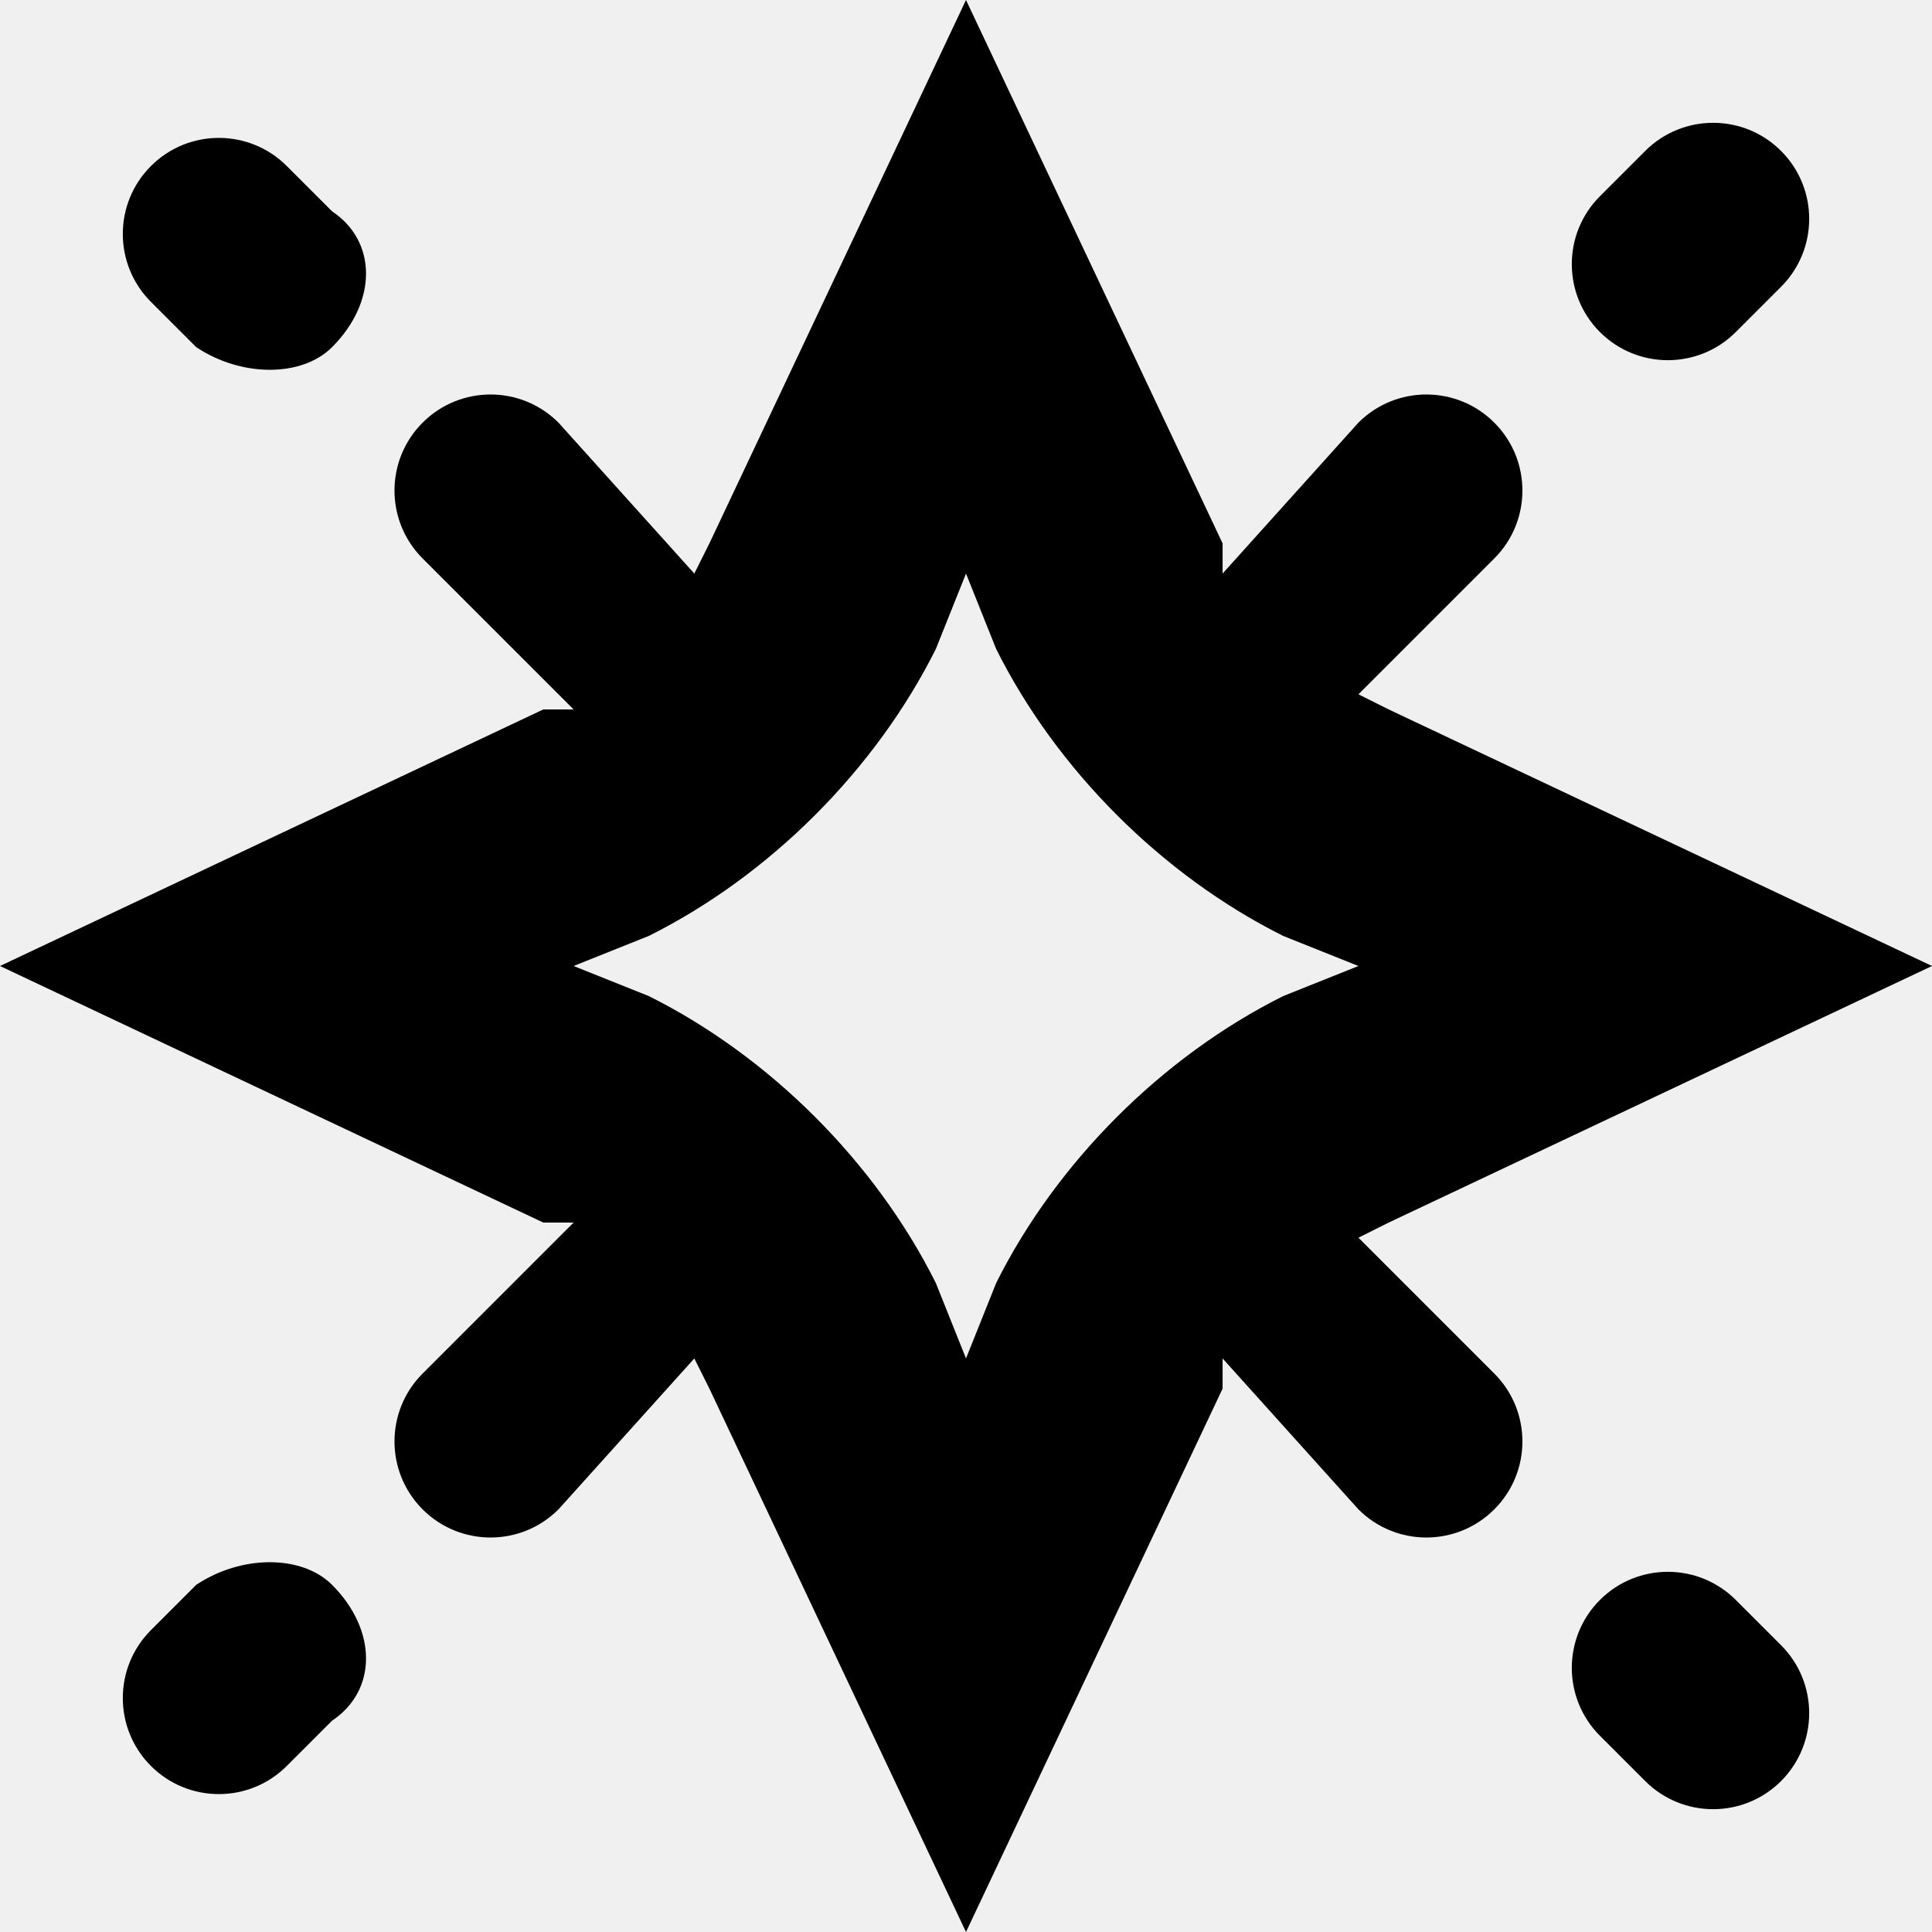
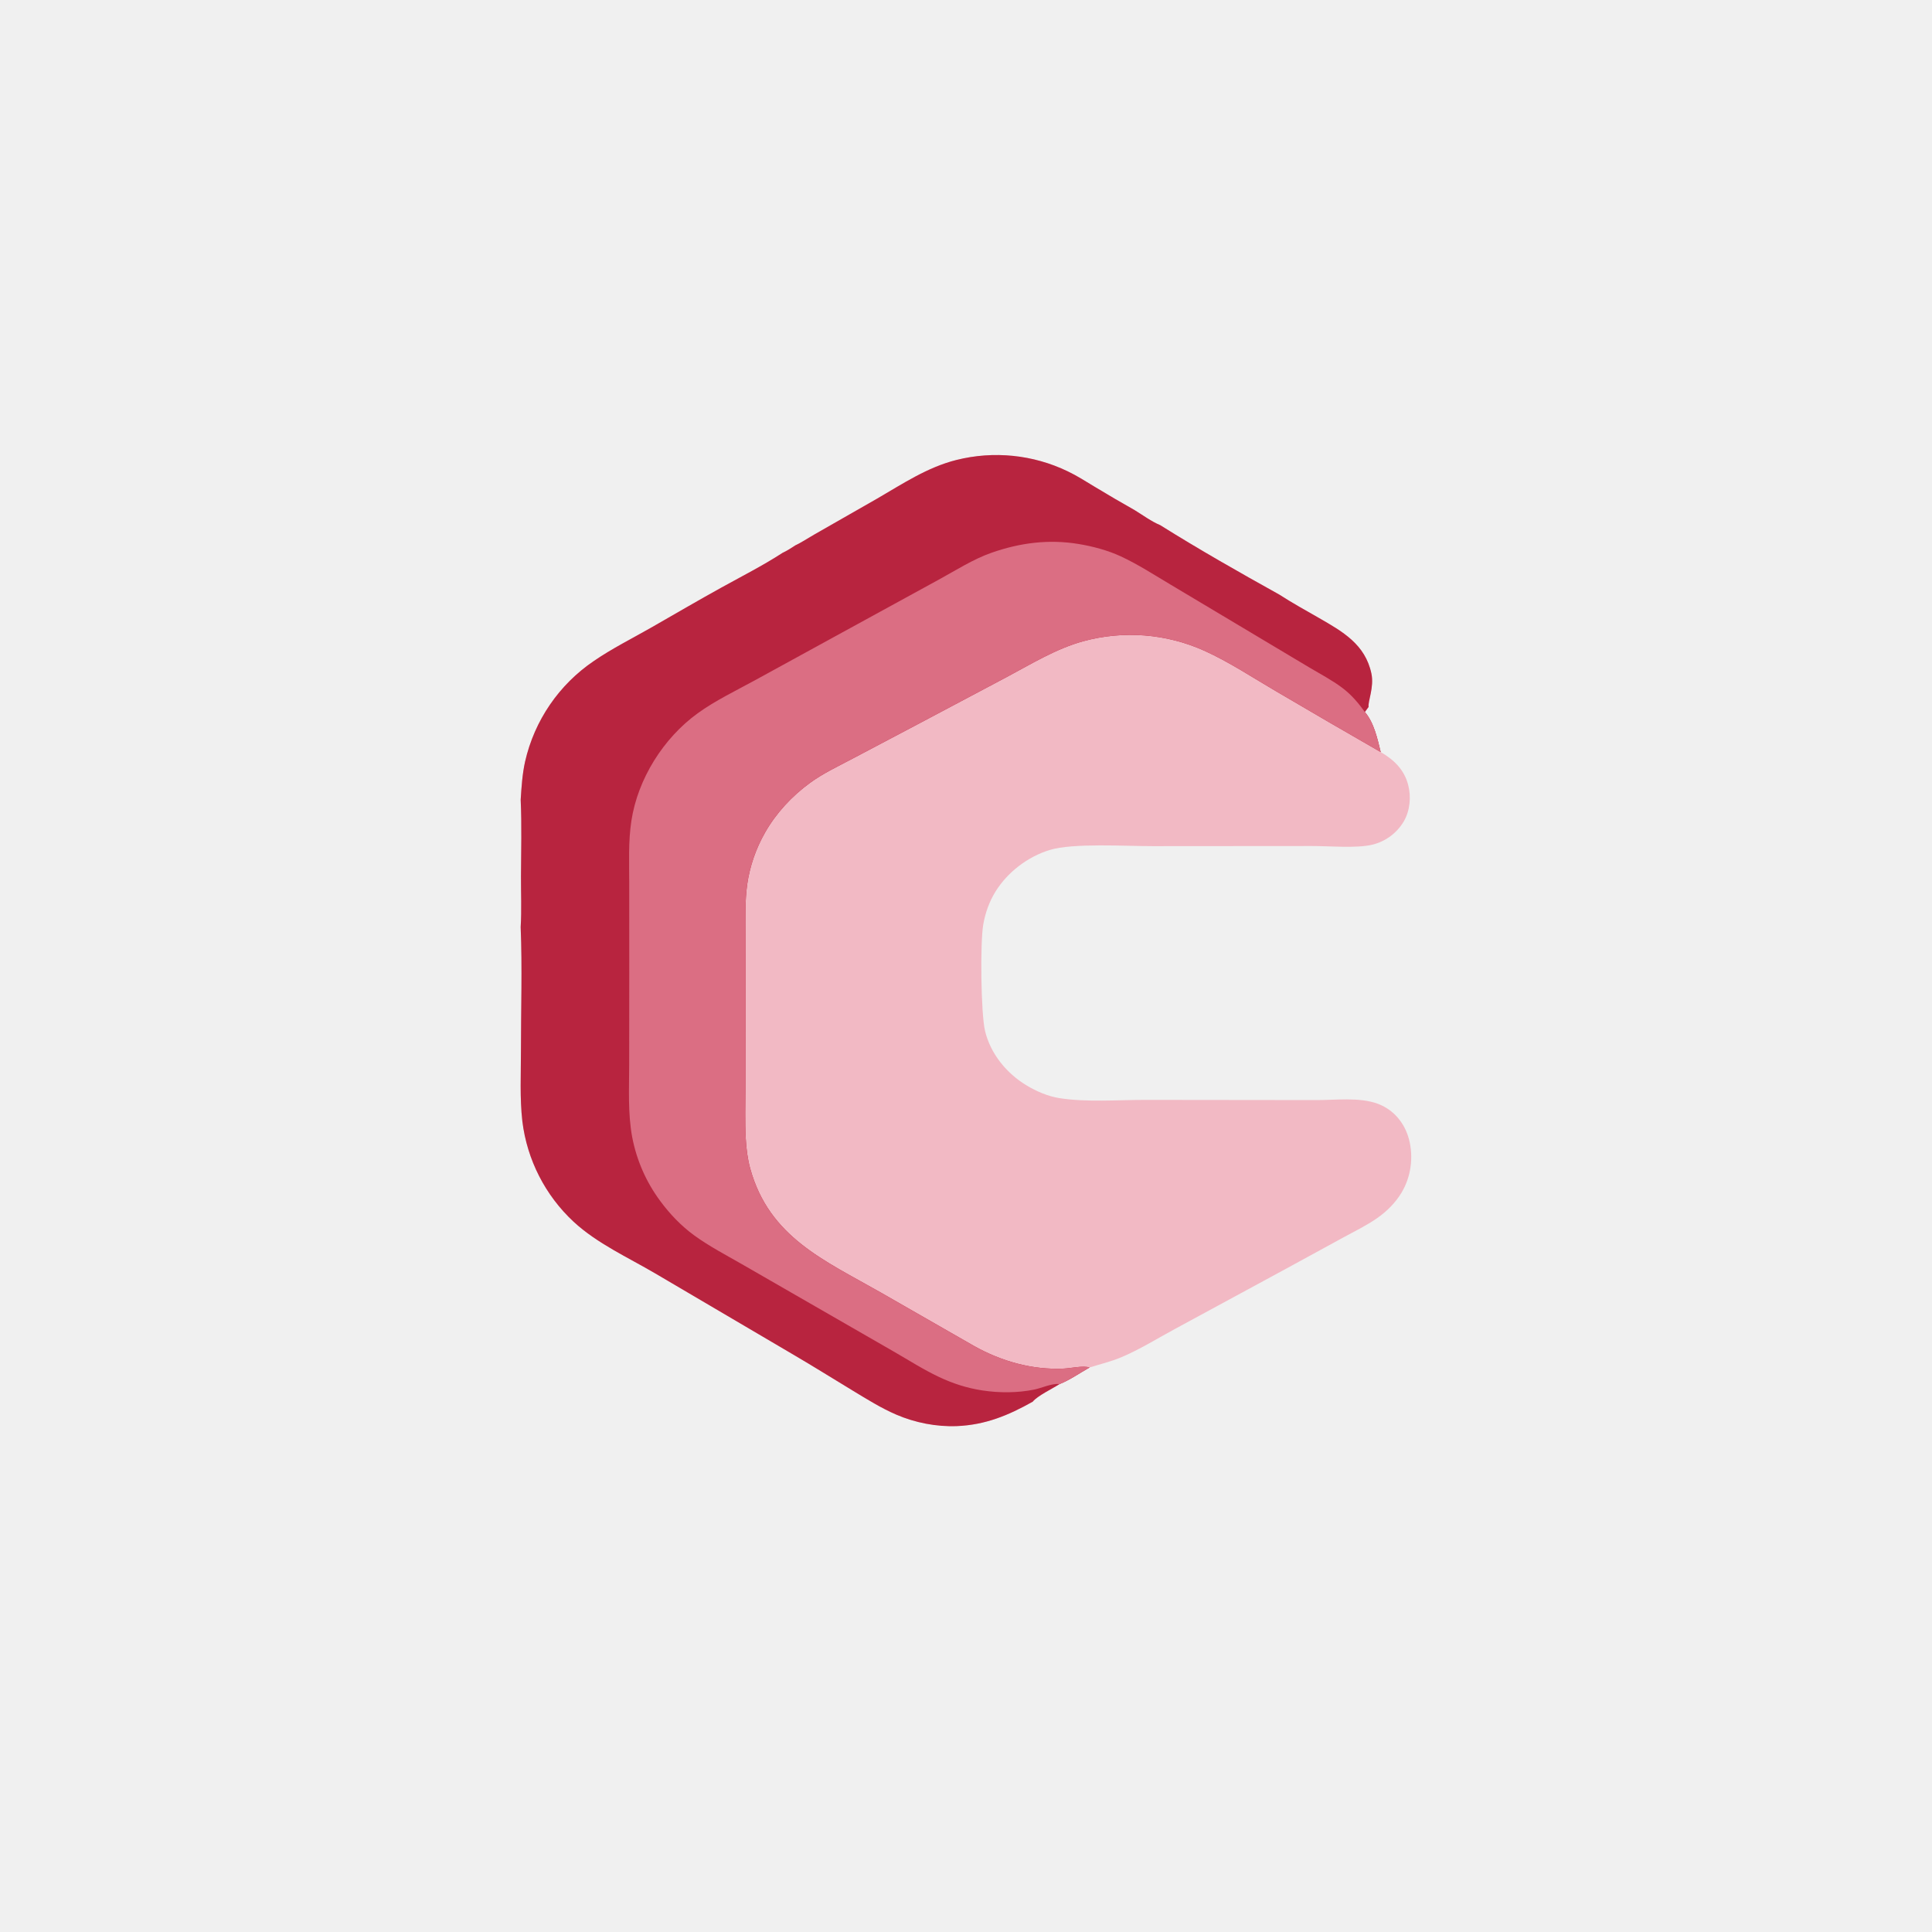
- <svg xmlns="http://www.w3.org/2000/svg" viewBox="0 0 128 128">
-   <path fill-rule="evenodd" d="M81 36 64 0 47 36l-1 2-9-10a6 6 0 0 0-9 9l10 10h-2L0 64l36 17h2L28 91a6 6 0 1 0 9 9l9-10 1 2 17 36 17-36v-2l9 10a6 6 0 1 0 9-9l-9-9 2-1 36-17-36-17-2-1 9-9a6 6 0 1 0-9-9l-9 10v-2Zm-17 2-2 5c-4 8-11 15-19 19l-5 2 5 2c8 4 15 11 19 19l2 5 2-5c4-8 11-15 19-19l5-2-5-2c-8-4-15-11-19-19l-2-5Z" clip-rule="evenodd" />
-   <path d="M118 19a6 6 0 0 0-9-9l-3 3a6 6 0 1 0 9 9l3-3Zm-96 4c-2 2-6 2-9 0l-3-3a6 6 0 1 1 9-9l3 3c3 2 3 6 0 9Zm0 82c-2-2-6-2-9 0l-3 3a6 6 0 1 0 9 9l3-3c3-2 3-6 0-9Zm96 4a6 6 0 0 1-9 9l-3-3a6 6 0 1 1 9-9l3 3Z" />
-   <style>path{fill:#000}@media (prefers-color-scheme:dark){path{fill:#fff}}</style>
+ <svg xmlns="http://www.w3.org/2000/svg" width="132" height="132" viewBox="0 0 132 132">
+   <path transform="translate(35.5729 31.0893)" d="M20.054 5.436l4.305-2.46c1.741-1.01 3.436-2.144 5.411-2.638 2.548-.64 5.24-.366 7.607 .775 .63 .299 1.23 .687 1.827 1.046 .907 .55 1.822 1.084 2.745 1.605 .561 .342 1.139 .775 1.744 1.025 2.647 1.658 5.4 3.223 8.131 4.741 .879 .568 1.795 1.073 2.703 1.594 1.633 .937 3.177 1.809 3.599 3.807 .197 .934-.253 1.91-.192 2.278l-.255 .349c.626 .731 .857 1.821 1.082 2.736 .901 .528 1.592 1.182 1.871 2.221 .22 .823 .136 1.779-.297 2.52-.469 .79-1.235 1.36-2.126 1.582-1.097 .268-2.951 .094-4.119 .097l-10.891 .008c-1.84 .005-5.452-.229-7.054 .262-1.497 .46-2.87 1.505-3.695 2.83-.431 .691-.702 1.457-.843 2.257-.217 1.23-.165 6.079 .121 7.275 .372 1.559 1.471 2.899 2.831 3.719 .664 .402 1.462 .746 2.23 .87 1.837 .296 4.032 .122 5.916 .123l11.583 .013c1.34 .013 3.008-.218 4.271 .251 1.091 .405 1.847 1.324 2.137 2.44 .317 1.217 .132 2.575-.522 3.651-.41 .676-.99 1.257-1.636 1.71-.733 .515-1.567 .917-2.353 1.347l-3.826 2.089-7.608 4.124c-1.232 .661-2.444 1.428-3.735 1.968-.697 .292-1.427 .463-2.146 .69-.654 .366-1.36 .862-2.051 1.134-.454 .294-1.531 .815-1.832 1.202-1.67 .941-3.247 1.59-5.184 1.669-1.398 .056-2.856-.231-4.14-.784-1.046-.451-1.992-1.048-2.964-1.635-1.35-.815-2.686-1.656-4.047-2.451l-9.452-5.559c-1.876-1.103-3.971-2.044-5.581-3.532-1.939-1.803-3.18-4.234-3.503-6.863-.182-1.59-.095-3.243-.096-4.844-.001-2.8 .095-5.632-.019-8.428 .071-1.144 .016-2.319 .021-3.467 .008-1.736 .059-3.495-.02-5.229 .055-.873 .111-1.754 .301-2.61 .638-2.806 2.32-5.264 4.704-6.876 1.24-.852 2.62-1.539 3.926-2.286 1.599-.915 3.192-1.848 4.805-2.739 1.343-.743 2.822-1.496 4.104-2.327l.038-.025c.319-.152 .606-.332 .9-.527 .158-.067 .307-.159 .457-.243l.817-.485z" fill="#f2b9c4" />
+   <path transform="translate(35.5729 31.0893)" d="M20.054 5.436l4.305-2.46c1.741-1.01 3.436-2.144 5.411-2.638 2.548-.64 5.24-.366 7.607 .775 .63 .299 1.23 .687 1.827 1.046 .907 .55 1.822 1.084 2.745 1.605 .561 .342 1.139 .775 1.744 1.025 2.647 1.658 5.4 3.223 8.131 4.741 .879 .568 1.795 1.073 2.703 1.594 1.633 .937 3.177 1.809 3.599 3.807 .197 .934-.253 1.91-.192 2.278l-.255 .349c.626 .731 .857 1.821 1.082 2.736-2.381-1.366-4.754-2.745-7.12-4.138-1.615-.941-3.242-2.026-4.943-2.791-2.589-1.162-5.501-1.391-8.24-.649-1.874 .51-3.568 1.56-5.274 2.466l-5.938 3.149-4.572 2.413c-.975 .517-2.012 1.004-2.905 1.655-1.234 .901-2.316 2.063-3.072 3.395-.622 1.088-1.035 2.284-1.217 3.524-.162 1.165-.122 2.351-.122 3.525l.003 4.564-.004 5.837c-.001 1.147-.04 2.31 .023 3.456 .039 .689 .121 1.389 .306 2.056 1.303 4.697 5.068 6.266 8.937 8.475l6.348 3.638c1.873 1.052 3.986 1.651 6.144 1.547 .49-.023 1.311-.216 1.755-.075-.654 .366-1.36 .862-2.051 1.134-.454 .294-1.531 .815-1.832 1.202-1.67 .941-3.247 1.59-5.184 1.669-1.398 .056-2.856-.231-4.14-.784-1.046-.451-1.992-1.048-2.964-1.635-1.35-.815-2.686-1.656-4.047-2.451l-9.452-5.559c-1.876-1.103-3.971-2.044-5.581-3.532-1.939-1.803-3.18-4.234-3.503-6.863-.182-1.59-.095-3.243-.096-4.844-.001-2.8 .095-5.632-.019-8.428 .071-1.144 .016-2.319 .021-3.467 .008-1.736 .059-3.495-.02-5.229 .055-.873 .111-1.754 .301-2.61 .638-2.806 2.32-5.264 4.704-6.876 1.24-.852 2.62-1.539 3.926-2.286 1.599-.915 3.192-1.848 4.805-2.739 1.343-.743 2.822-1.496 4.104-2.327l.038-.025c.319-.152 .606-.332 .9-.527 .158-.067 .307-.159 .457-.243l.817-.485z" fill="#b8243f" />
+   <path transform="translate(42.9724 37.0191)" d="M29.419 57.545c-.011-.001-.022-.001-.033-.002-.502-.051-1.182 .271-1.682 .375-1.146 .237-2.395 .237-3.549 .063-1.043-.157-2.005-.467-2.959-.916-1.056-.495-2.066-1.143-3.078-1.726l-5.394-3.104-5.014-2.886c-1.095-.629-2.231-1.22-3.254-1.964-.885-.645-1.668-1.464-2.316-2.344-.961-1.292-1.617-2.786-1.919-4.368-.303-1.633-.207-3.323-.206-4.976l.006-6.549-.003-5.845c-.001-1.408-.066-2.84 .147-4.236 .437-2.868 2.184-5.651 4.529-7.351 1.198-.868 2.601-1.537 3.898-2.248l6.539-3.581 6.039-3.305c1.156-.631 2.357-1.4 3.6-1.835 1.946-.681 3.899-.936 5.945-.6 .969 .16 1.993 .432 2.886 .845 1.18 .547 2.297 1.275 3.414 1.938l5.435 3.245 4.018 2.4c.756 .451 1.577 .879 2.278 1.409 .62 .469 1.084 1.02 1.534 1.644 .626 .732 .856 1.822 1.081 2.736-2.381-1.366-4.754-2.745-7.119-4.138-1.615-.941-3.242-2.025-4.943-2.791-2.59-1.162-5.501-1.391-8.241-.648-1.874 .509-3.567 1.559-5.274 2.465l-5.938 3.149-4.572 2.413c-.975 .517-2.011 1.004-2.904 1.655-1.235 .901-2.316 2.064-3.073 3.395-.621 1.089-1.034 2.284-1.217 3.524-.161 1.166-.122 2.351-.122 3.525l.003 4.564-.003 5.837c-.002 1.148-.04 2.31 .023 3.456 .038 .689 .12 1.39 .305 2.056 1.304 4.697 5.068 6.266 8.937 8.475l6.349 3.638c1.873 1.052 3.985 1.651 6.144 1.548 .49-.024 1.31-.217 1.755-.076-.654 .366-1.361 .862-2.052 1.134z" fill="#db6e83" />
</svg>
